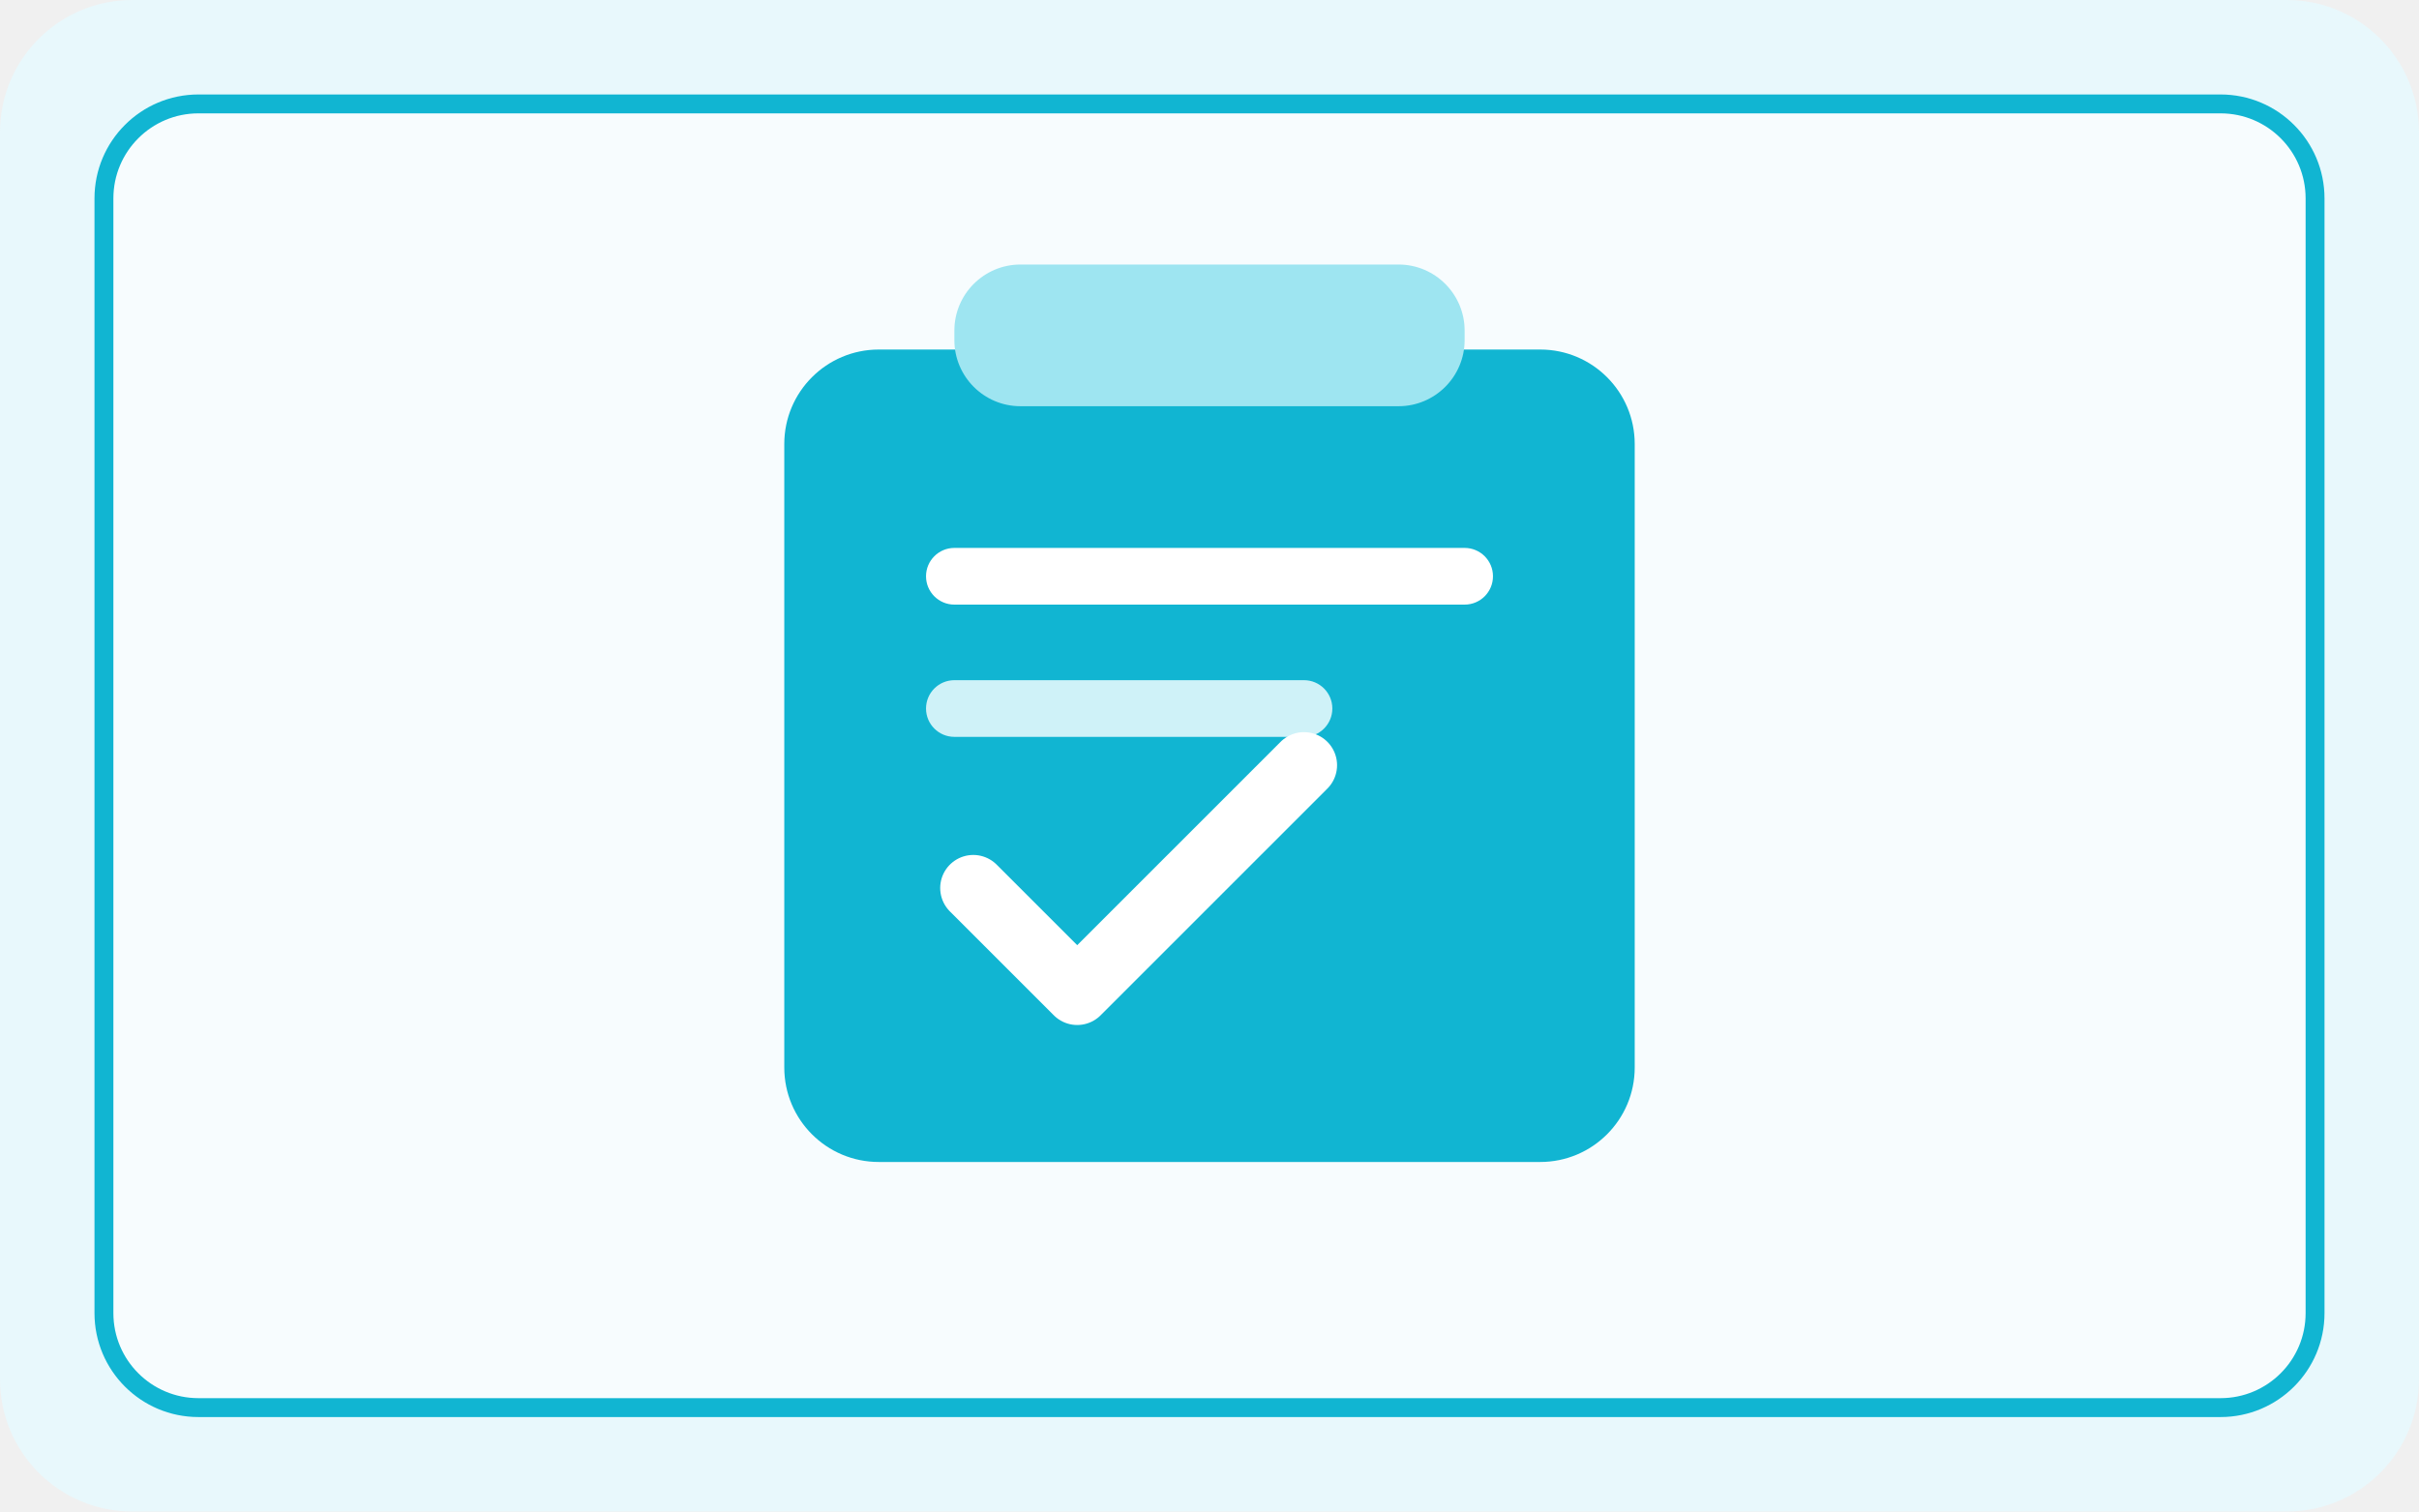
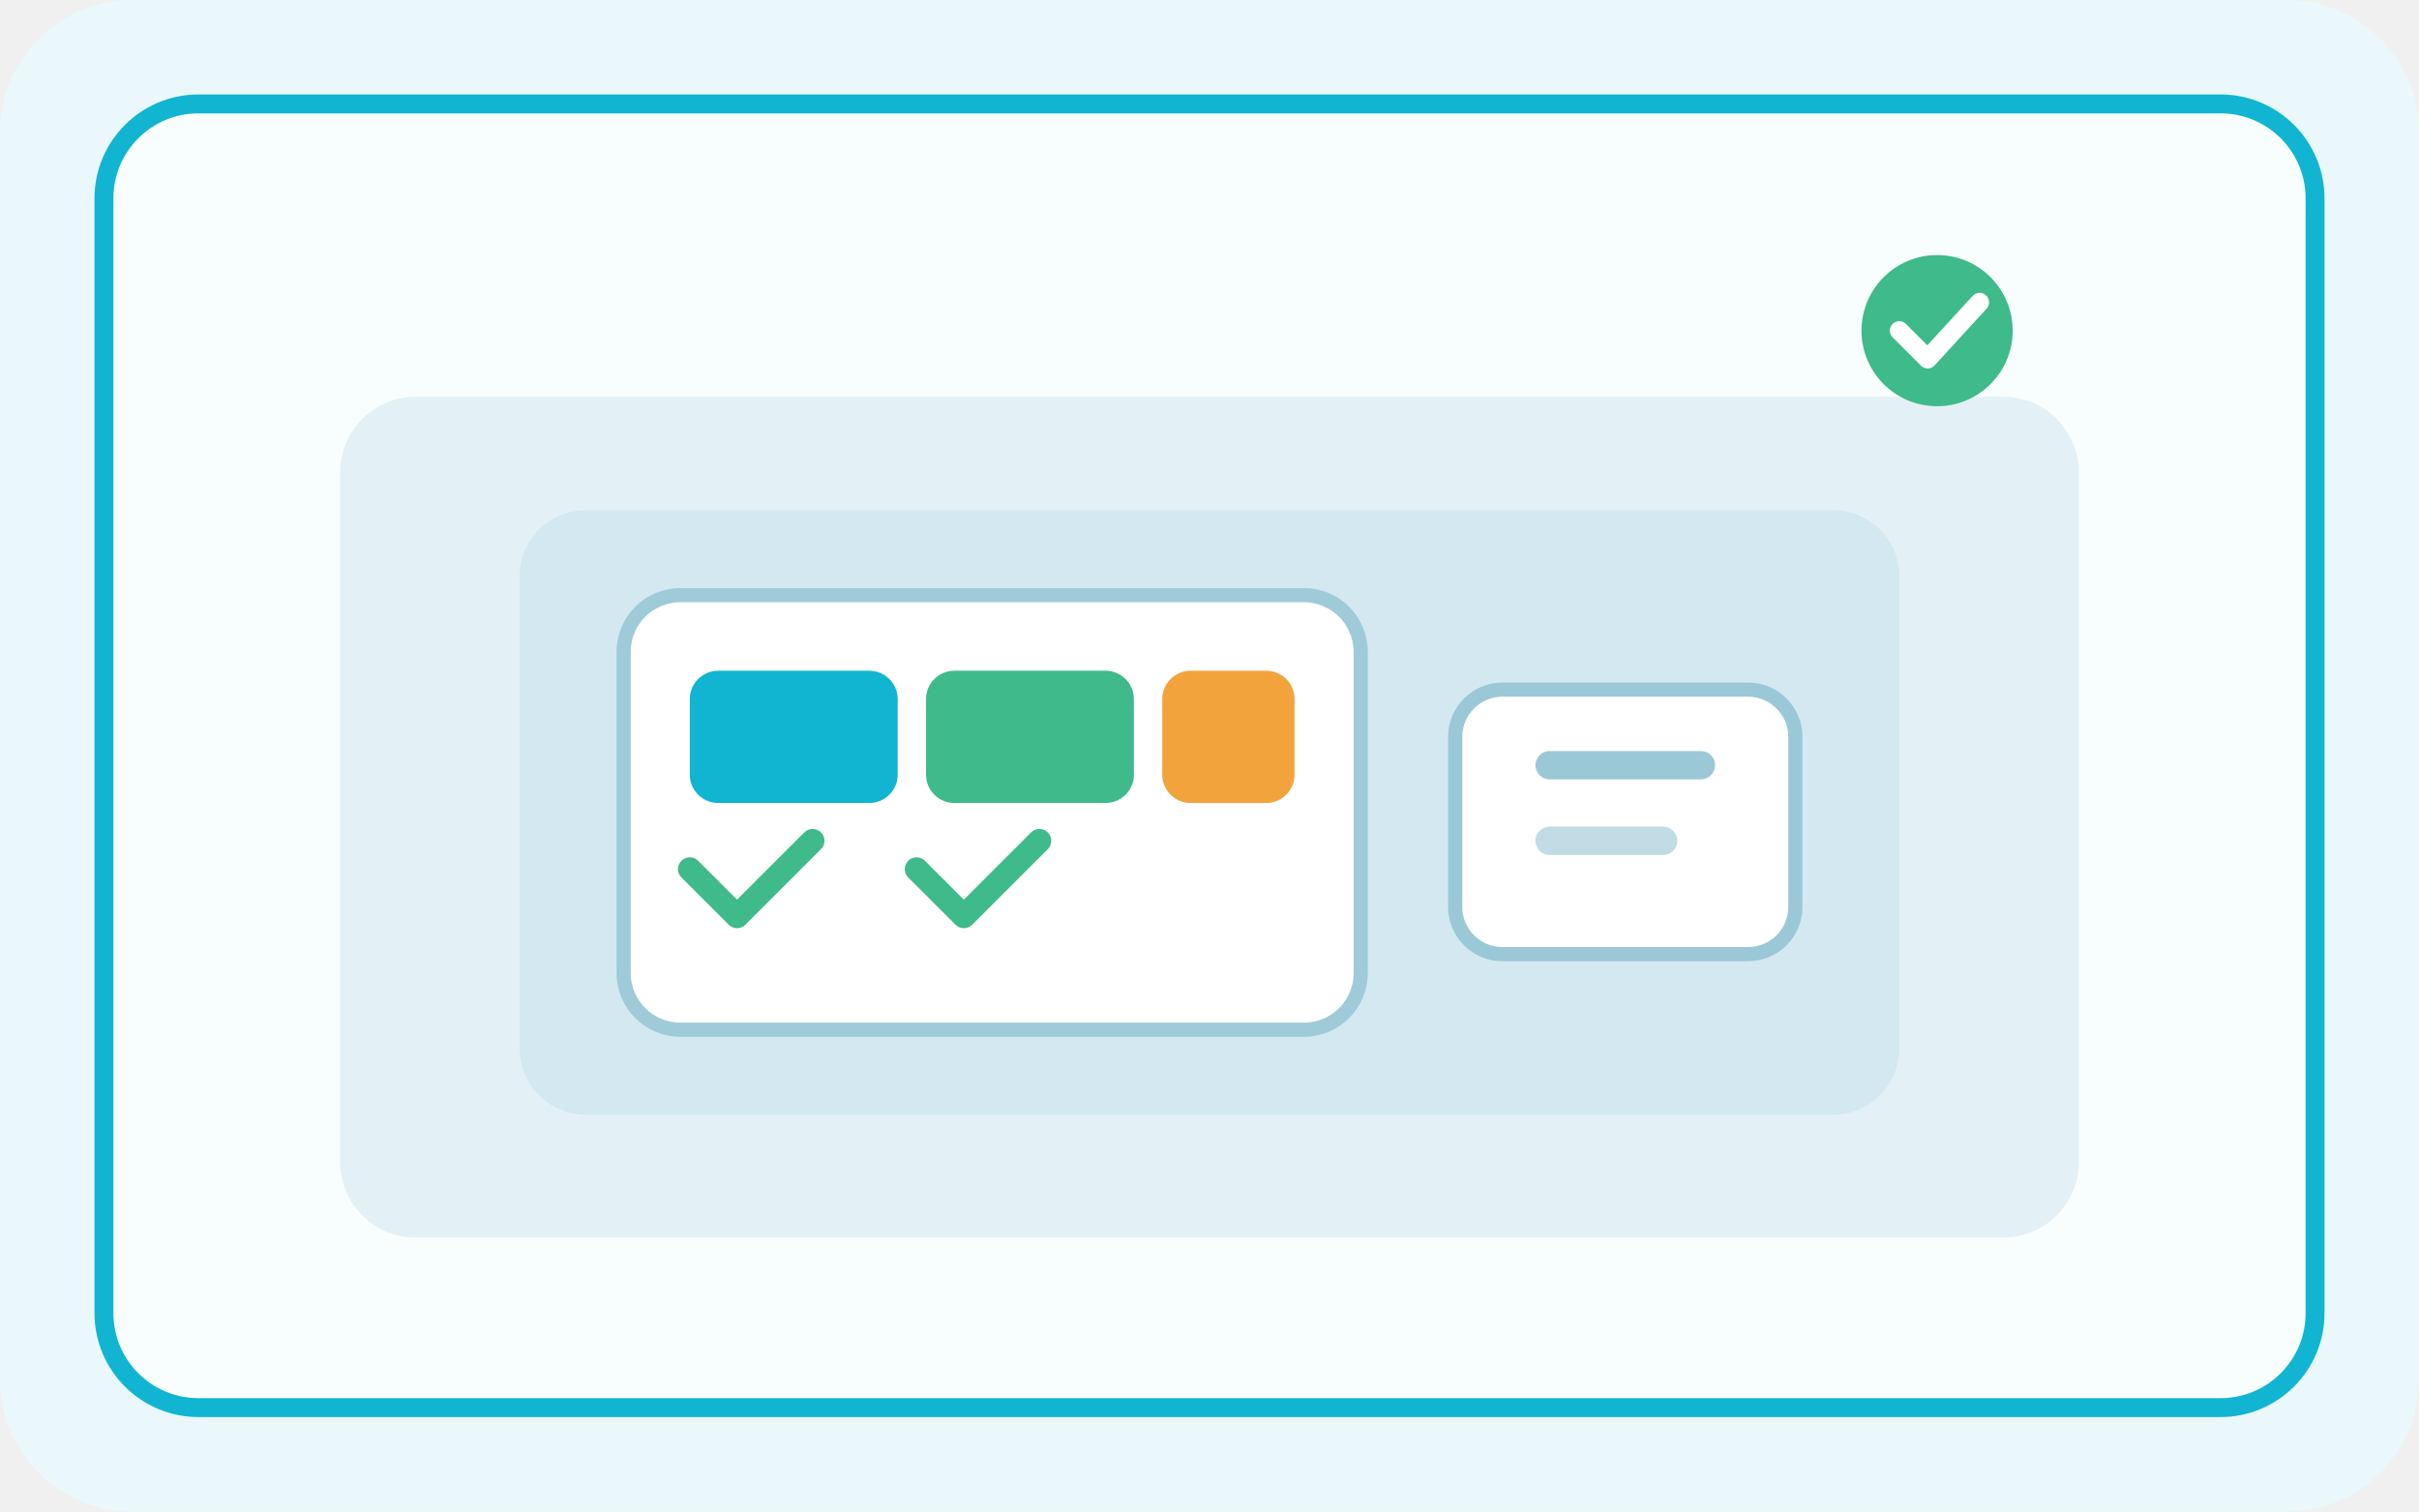
<svg xmlns="http://www.w3.org/2000/svg" width="512" height="320" viewBox="0 0 512 320" fill="none">
-   <rect width="512" height="320" rx="28" fill="#E8F8FC" />
-   <rect x="22" y="22" width="468" height="276" rx="20" fill="#F7FCFE" stroke="#11B5D2" stroke-width="4" />
-   <rect x="166" y="74" width="180" height="172" rx="20" fill="#11B5D2" />
-   <rect x="202" y="56" width="108" height="30" rx="14" fill="#9EE5F1" />
-   <rect x="196" y="116" width="120" height="12" rx="6" fill="white" />
-   <rect x="196" y="144" width="86" height="12" rx="6" fill="#CFF2F8" />
-   <path d="M206 188L228 210L276 162" stroke="white" stroke-width="14" stroke-linecap="round" stroke-linejoin="round" />
+   <rect width="512" height="320" rx="28" fill="#EAF8FC" />
+   <rect x="22" y="22" width="468" height="276" rx="20" fill="#F8FDFE" stroke="#11B5D2" stroke-width="4" />
+   <rect x="72" y="84" width="368" height="178" rx="16" fill="#E3F1F6" />
+   <rect x="110" y="108" width="292" height="128" rx="14" fill="#D3E8F1" />
+   <rect x="132" y="126" width="156" height="92" rx="12" fill="#FFFFFF" stroke="#9FCBD8" stroke-width="3" />
+   <rect x="146" y="142" width="44" height="28" rx="6" fill="#11B5D2" />
+   <rect x="196" y="142" width="44" height="28" rx="6" fill="#3FBA8A" />
+   <rect x="246" y="142" width="28" height="28" rx="6" fill="#F2A33C" />
+   <path d="M146 184L156 194L172 178" stroke="#3FBA8A" stroke-width="5" stroke-linecap="round" stroke-linejoin="round" />
+   <path d="M194 184L204 194L220 178" stroke="#3FBA8A" stroke-width="5" stroke-linecap="round" stroke-linejoin="round" />
+   <rect x="308" y="146" width="72" height="56" rx="10" fill="#FFFFFF" stroke="#9BC8D6" stroke-width="3" />
+   <path d="M328 162H360" stroke="#9BC8D6" stroke-width="6" stroke-linecap="round" />
+   <path d="M328 178H352" stroke="#C1DCE5" stroke-width="6" stroke-linecap="round" />
+   <circle cx="410" cy="70" r="16" fill="#3FBA8A" />
+   <path d="M402 70L408 76L419 64" stroke="white" stroke-width="4" stroke-linecap="round" stroke-linejoin="round" />
</svg>
